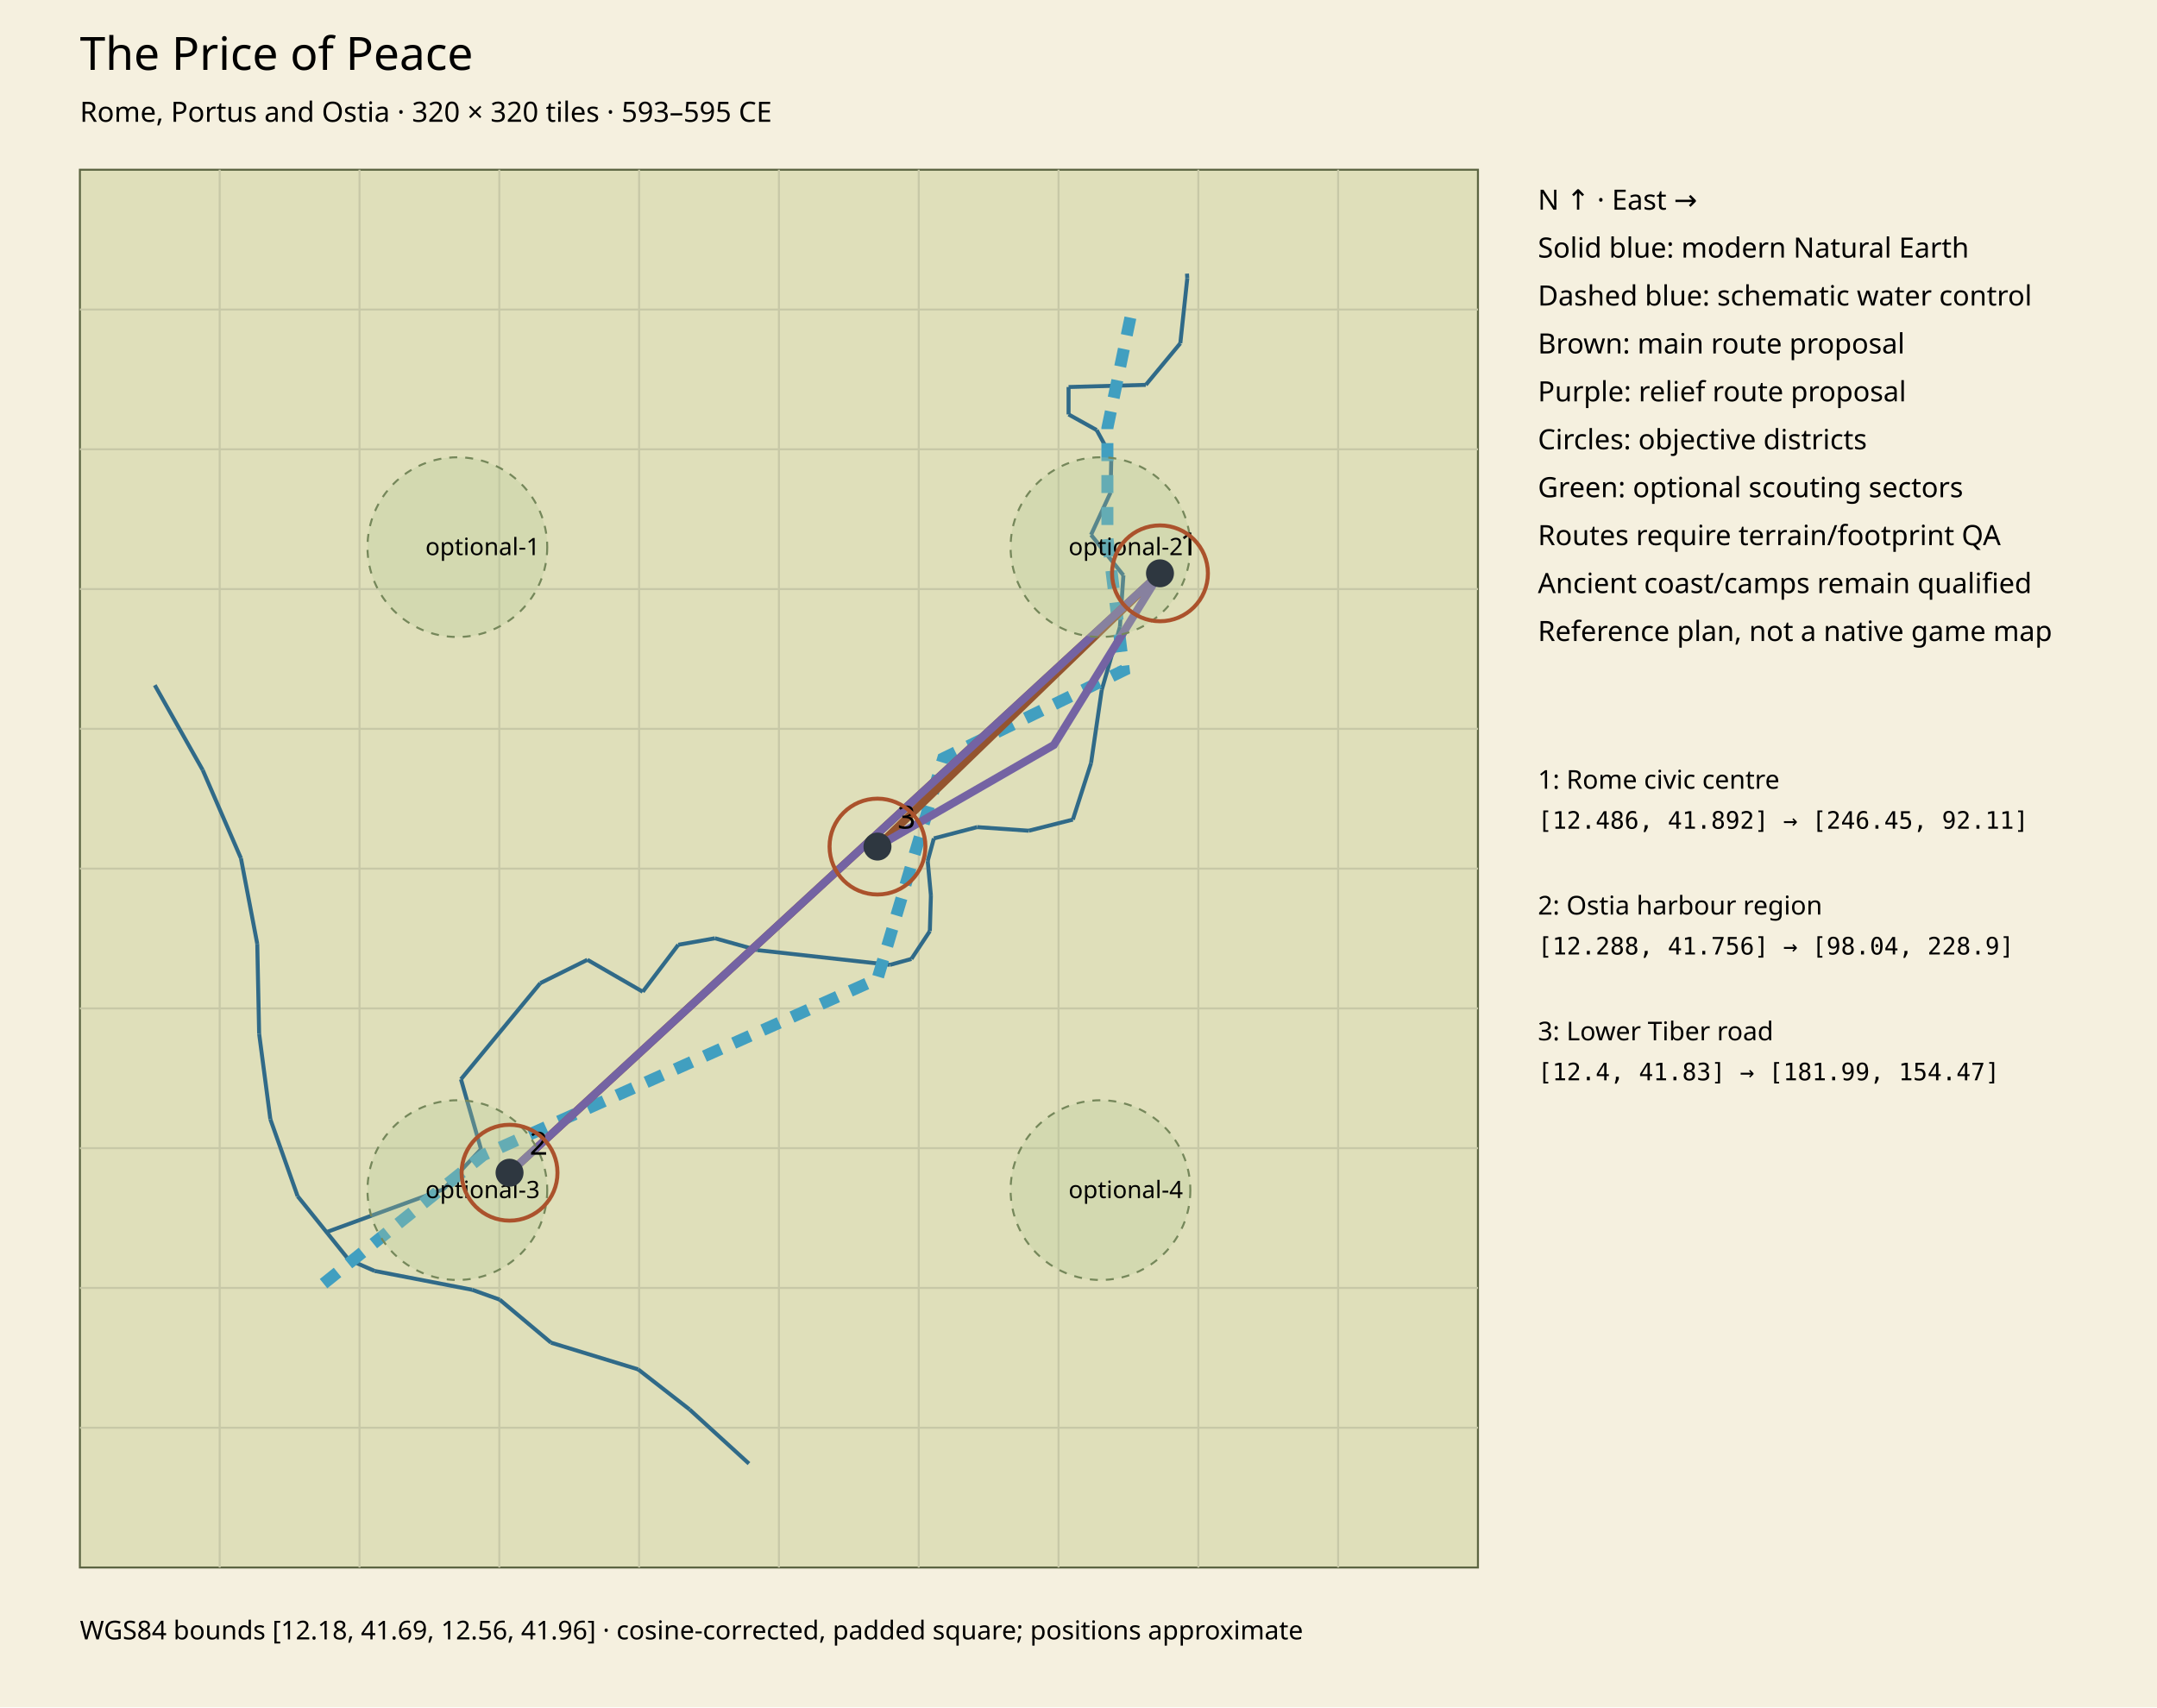
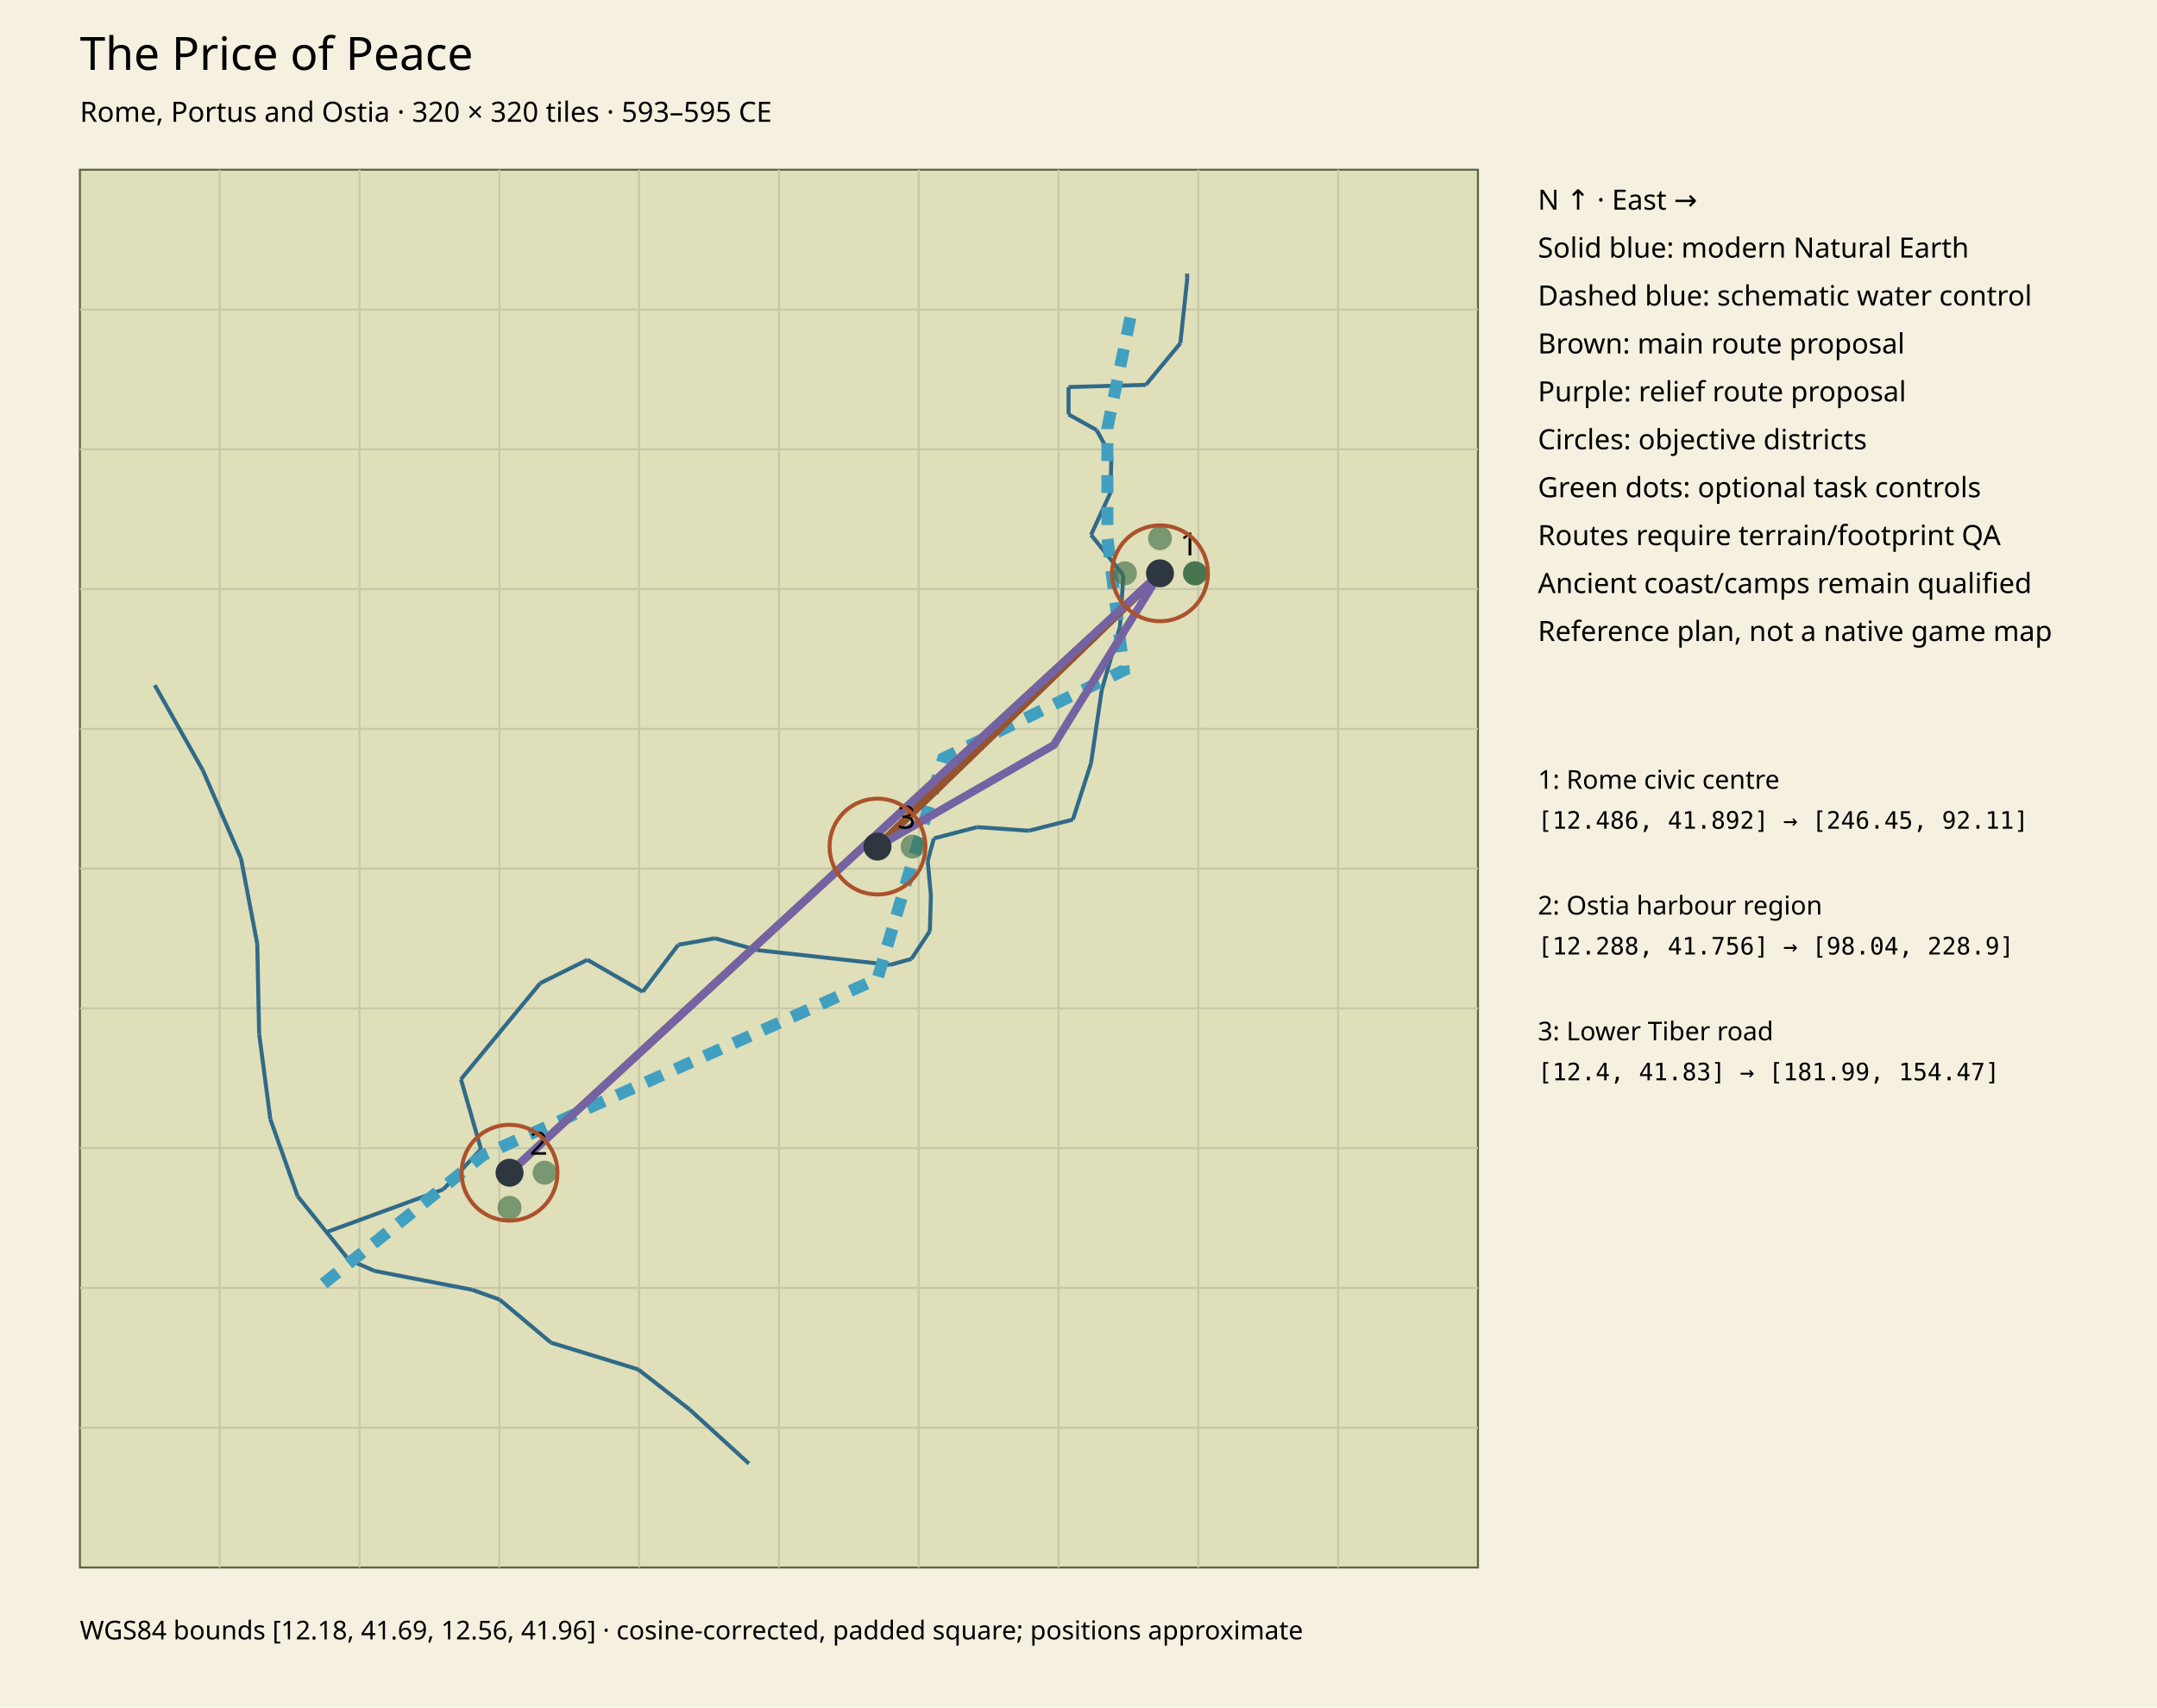
<svg xmlns="http://www.w3.org/2000/svg" viewBox="0 0 1080 855" role="img" aria-label="The Price of Peace: geographic design controls">
  <rect width="1080" height="855" fill="#f5f0df" />
  <text x="40" y="35" font-family="sans-serif" font-size="23">The Price of Peace</text>
  <text x="40" y="61" font-family="sans-serif" font-size="14">Rome, Portus and Ostia · 320 × 320 tiles · 593–595 CE</text>
  <rect x="40" y="85" width="700" height="700" fill="#dfdfba" stroke="#5c6542" />
  <path d="M 110 85 V785 M40 155 H740" stroke="#c7c8a7" fill="none" />
  <path d="M 180 85 V785 M40 225 H740" stroke="#c7c8a7" fill="none" />
  <path d="M 250 85 V785 M40 295 H740" stroke="#c7c8a7" fill="none" />
  <path d="M 320 85 V785 M40 365 H740" stroke="#c7c8a7" fill="none" />
  <path d="M 390 85 V785 M40 435 H740" stroke="#c7c8a7" fill="none" />
  <path d="M 460 85 V785 M40 505 H740" stroke="#c7c8a7" fill="none" />
  <path d="M 530 85 V785 M40 575 H740" stroke="#c7c8a7" fill="none" />
  <path d="M 600 85 V785 M40 645 H740" stroke="#c7c8a7" fill="none" />
  <path d="M 670 85 V785 M40 715 H740" stroke="#c7c8a7" fill="none" />
  <polyline points="374.99,732.97 345.24,705.83" fill="none" stroke="#306a88" stroke-width="2" />
  <polyline points="345.24,705.83 319.54,685.79" fill="none" stroke="#306a88" stroke-width="2" />
  <polyline points="319.54,685.79 275.89,672.41" fill="none" stroke="#306a88" stroke-width="2" />
  <polyline points="275.89,672.41 250.20,650.86" fill="none" stroke="#306a88" stroke-width="2" />
  <polyline points="250.20,650.86 236.42,645.92" fill="none" stroke="#306a88" stroke-width="2" />
  <polyline points="236.42,645.92 187.57,636.49" fill="none" stroke="#306a88" stroke-width="2" />
  <polyline points="187.57,636.49 174.58,630.82" fill="none" stroke="#306a88" stroke-width="2" />
  <polyline points="174.58,630.82 149.02,599.05" fill="none" stroke="#306a88" stroke-width="2" />
  <polyline points="149.02,599.05 135.37,560.52" fill="none" stroke="#306a88" stroke-width="2" />
  <polyline points="135.37,560.52 129.75,517.68" fill="none" stroke="#306a88" stroke-width="2" />
  <polyline points="129.75,517.68 128.81,472.68" fill="none" stroke="#306a88" stroke-width="2" />
  <polyline points="128.81,472.68 120.64,429.84" fill="none" stroke="#306a88" stroke-width="2" />
  <polyline points="120.64,429.84 101.51,385.65" fill="none" stroke="#306a88" stroke-width="2" />
  <polyline points="101.51,385.65 77.50,343.14" fill="none" stroke="#306a88" stroke-width="2" />
  <polyline points="594.32,137.03 594.47,139.40" fill="none" stroke="#306a88" stroke-width="2" />
  <polyline points="594.47,139.40 590.98,171.90" fill="none" stroke="#306a88" stroke-width="2" />
  <polyline points="590.98,171.90 573.71,192.74" fill="none" stroke="#306a88" stroke-width="2" />
  <polyline points="573.71,192.74 535.03,193.82" fill="none" stroke="#306a88" stroke-width="2" />
  <polyline points="535.03,193.82 535.03,207.55" fill="none" stroke="#306a88" stroke-width="2" />
  <polyline points="535.03,207.55 549.09,215.37" fill="none" stroke="#306a88" stroke-width="2" />
  <polyline points="549.09,215.37 556.44,228.84" fill="none" stroke="#306a88" stroke-width="2" />
  <polyline points="556.44,228.84 556.05,246.64" fill="none" stroke="#306a88" stroke-width="2" />
  <polyline points="556.05,246.64 546.28,267.83" fill="none" stroke="#306a88" stroke-width="2" />
  <polyline points="546.28,267.83 562.48,288.11" fill="none" stroke="#306a88" stroke-width="2" />
  <polyline points="562.48,288.11 560.74,313.98" fill="none" stroke="#306a88" stroke-width="2" />
  <polyline points="560.74,313.98 551.64,345.51" fill="none" stroke="#306a88" stroke-width="2" />
  <polyline points="551.64,345.51 546.28,382.16" fill="none" stroke="#306a88" stroke-width="2" />
  <polyline points="546.28,382.16 537.18,410.45" fill="none" stroke="#306a88" stroke-width="2" />
  <polyline points="537.18,410.45 515.10,416.02" fill="none" stroke="#306a88" stroke-width="2" />
  <polyline points="515.10,416.02 489.25,414.22" fill="none" stroke="#306a88" stroke-width="2" />
  <polyline points="489.25,414.22 467.57,419.88" fill="none" stroke="#306a88" stroke-width="2" />
  <polyline points="467.57,419.88 464.50,431.18" fill="none" stroke="#306a88" stroke-width="2" />
  <polyline points="464.50,431.18 466.10,448.43" fill="none" stroke="#306a88" stroke-width="2" />
  <polyline points="466.10,448.43 465.57,466.29" fill="none" stroke="#306a88" stroke-width="2" />
  <polyline points="465.57,466.29 456.34,480.23" fill="none" stroke="#306a88" stroke-width="2" />
  <polyline points="456.34,480.23 445.63,483.19" fill="none" stroke="#306a88" stroke-width="2" />
  <polyline points="445.63,483.19 379.23,475.82" fill="none" stroke="#306a88" stroke-width="2" />
  <polyline points="379.23,475.82 357.96,469.89" fill="none" stroke="#306a88" stroke-width="2" />
  <polyline points="357.96,469.89 339.62,473.14" fill="none" stroke="#306a88" stroke-width="2" />
  <polyline points="339.62,473.14 321.82,496.66" fill="none" stroke="#306a88" stroke-width="2" />
  <polyline points="321.82,496.66 294.11,480.66" fill="none" stroke="#306a88" stroke-width="2" />
  <polyline points="294.11,480.66 270.54,492.34" fill="none" stroke="#306a88" stroke-width="2" />
  <polyline points="270.54,492.34 230.80,540.48" fill="none" stroke="#306a88" stroke-width="2" />
  <polyline points="230.80,540.48 240.83,575.50" fill="none" stroke="#306a88" stroke-width="2" />
  <polyline points="240.83,575.50 221.96,595.63" fill="none" stroke="#306a88" stroke-width="2" />
  <polyline points="221.96,595.63 163.34,617.09" fill="none" stroke="#306a88" stroke-width="2" />
  <polyline points="565.99,159.10 554.47,214.29 554.47,269.46 562.70,335.68 472.24,379.81 439.35,490.19 241.97,578.47 159.75,644.67" fill="none" stroke="#419fc0" stroke-width="6" stroke-dasharray="9 7" />
  <polyline points="439.35,423.96 580.80,287.12 255.13,587.29" fill="none" stroke="#94542f" stroke-width="4" />
  <polyline points="439.35,423.96 527.63,373.10 580.80,287.12 255.13,587.29" fill="none" stroke="#7463a3" stroke-width="4" />
-   <circle cx="229.00" cy="274.00" r="45" fill="#b6c997" fill-opacity=".3" stroke="#75875a" stroke-dasharray="4 4" />
-   <text x="213.00" y="278.00" font-family="sans-serif" font-size="12">optional-1</text>
-   <circle cx="551.00" cy="274.00" r="45" fill="#b6c997" fill-opacity=".3" stroke="#75875a" stroke-dasharray="4 4" />
-   <text x="535.00" y="278.00" font-family="sans-serif" font-size="12">optional-2</text>
-   <circle cx="229.00" cy="596.00" r="45" fill="#b6c997" fill-opacity=".3" stroke="#75875a" stroke-dasharray="4 4" />
-   <text x="213.00" y="600.00" font-family="sans-serif" font-size="12">optional-3</text>
-   <circle cx="551.00" cy="596.00" r="45" fill="#b6c997" fill-opacity=".3" stroke="#75875a" stroke-dasharray="4 4" />
-   <text x="535.00" y="600.00" font-family="sans-serif" font-size="12">optional-4</text>
+   <circle cx="456.91" cy="423.96" r="6" fill="#43714b" fill-opacity=".65" />
+   <circle cx="598.35" cy="287.12" r="6" fill="#43714b" fill-opacity=".65" />
+   <circle cx="272.69" cy="587.29" r="6" fill="#43714b" fill-opacity=".65" />
+   <circle cx="563.24" cy="287.12" r="6" fill="#43714b" fill-opacity=".65" />
+   <circle cx="598.35" cy="287.12" r="6" fill="#43714b" fill-opacity=".65" />
+   <circle cx="580.80" cy="269.57" r="6" fill="#43714b" fill-opacity=".65" />
+   <circle cx="255.13" cy="604.84" r="6" fill="#43714b" fill-opacity=".65" />
+   <circle cx="598.35" cy="287.12" r="6" fill="#43714b" fill-opacity=".65" />
  <circle cx="580.80" cy="287.12" r="7" fill="#2e3740" />
  <text x="590.80" y="278.12" font-family="sans-serif" font-size="16">1</text>
  <circle cx="255.13" cy="587.29" r="7" fill="#2e3740" />
  <text x="265.13" y="578.29" font-family="sans-serif" font-size="16">2</text>
  <circle cx="439.35" cy="423.96" r="7" fill="#2e3740" />
  <text x="449.35" y="414.96" font-family="sans-serif" font-size="16">3</text>
  <circle cx="439.35" cy="423.96" r="24" fill="none" stroke="#ab522c" stroke-width="2" />
  <circle cx="580.80" cy="287.12" r="24" fill="none" stroke="#ab522c" stroke-width="2" />
  <circle cx="255.13" cy="587.29" r="24" fill="none" stroke="#ab522c" stroke-width="2" />
  <text x="770" y="105" font-family="sans-serif" font-size="14">N ↑ · East →</text>
  <text x="770" y="129" font-family="sans-serif" font-size="14">Solid blue: modern Natural Earth</text>
  <text x="770" y="153" font-family="sans-serif" font-size="14">Dashed blue: schematic water control</text>
  <text x="770" y="177" font-family="sans-serif" font-size="14">Brown: main route proposal</text>
  <text x="770" y="201" font-family="sans-serif" font-size="14">Purple: relief route proposal</text>
  <text x="770" y="225" font-family="sans-serif" font-size="14">Circles: objective districts</text>
-   <text x="770" y="249" font-family="sans-serif" font-size="14">Green: optional scouting sectors</text>
+   <text x="770" y="249" font-family="sans-serif" font-size="14">Green dots: optional task controls</text>
  <text x="770" y="273" font-family="sans-serif" font-size="14">Routes require terrain/footprint QA</text>
  <text x="770" y="297" font-family="sans-serif" font-size="14">Ancient coast/camps remain qualified</text>
  <text x="770" y="321" font-family="sans-serif" font-size="14">Reference plan, not a native game map</text>
  <text x="770" y="395" font-family="sans-serif" font-size="13">1: Rome civic centre</text>
  <text x="770" y="415" font-family="monospace" font-size="12">[12.486, 41.892] → [246.45, 92.11]</text>
  <text x="770" y="458" font-family="sans-serif" font-size="13">2: Ostia harbour region</text>
  <text x="770" y="478" font-family="monospace" font-size="12">[12.288, 41.756] → [98.04, 228.9]</text>
  <text x="770" y="521" font-family="sans-serif" font-size="13">3: Lower Tiber road</text>
  <text x="770" y="541" font-family="monospace" font-size="12">[12.4, 41.83] → [181.99, 154.47]</text>
  <text x="40" y="821" font-family="sans-serif" font-size="13">WGS84 bounds [12.18, 41.69, 12.56, 41.96] · cosine-corrected, padded square; positions approximate</text>
</svg>
